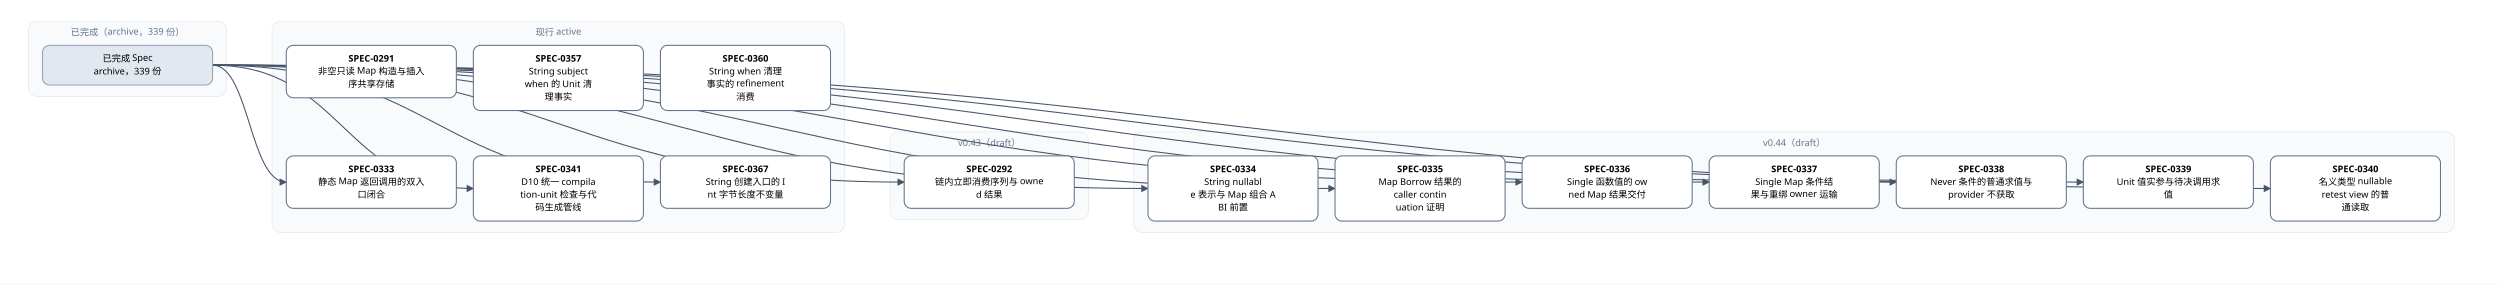
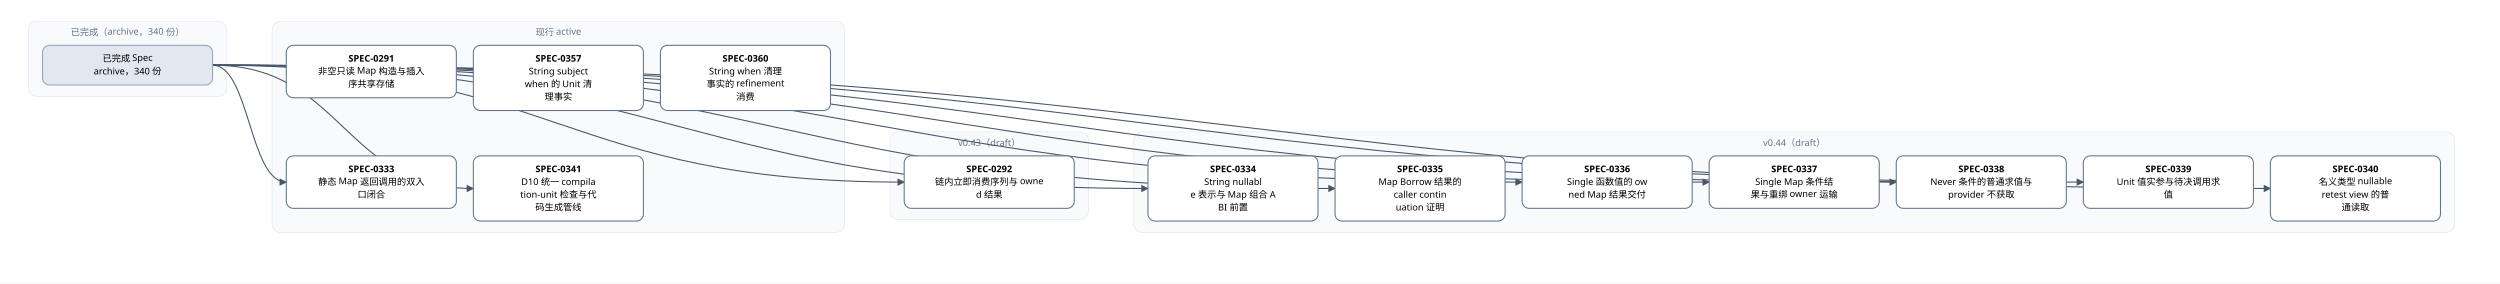
<svg xmlns="http://www.w3.org/2000/svg" width="3528" height="400" viewBox="0 0 3528 400" font-family="PingFang SC, Microsoft YaHei, sans-serif">
  <defs>
    <marker id="arrow" viewBox="0 0 10 10" refX="9" refY="5" markerWidth="7" markerHeight="7" orient="auto-start-reverse">
      <path d="M0,0 L10,5 L0,10 z" fill="#475569" />
    </marker>
  </defs>
  <rect width="3528" height="400" fill="#ffffff" />
  <rect x="40" y="30" width="280" height="106" rx="12" fill="#f8fafc" stroke="#e2e8f0" />
-   <text x="180" y="50" text-anchor="middle" font-size="13" fill="#64748b">已完成（archive，339 份）</text>
+   <text x="180" y="50" text-anchor="middle" font-size="13" fill="#64748b">已完成（archive，340 份）</text>
  <rect x="384" y="30" width="808" height="298" rx="12" fill="#f8fafc" stroke="#e2e8f0" />
  <text x="788" y="50" text-anchor="middle" font-size="13" fill="#64748b">现行 active</text>
  <rect x="1256" y="186" width="280" height="124" rx="12" fill="#f8fafc" stroke="#e2e8f0" />
  <text x="1396" y="206" text-anchor="middle" font-size="13" fill="#64748b">v0.43（draft）</text>
  <rect x="1600" y="186" width="1864" height="142" rx="12" fill="#f8fafc" stroke="#e2e8f0" />
  <text x="2532" y="206" text-anchor="middle" font-size="13" fill="#64748b">v0.44（draft）</text>
  <path d="M 300 92 C 788 92, 788 257, 1276 257" fill="none" stroke="#475569" stroke-width="1.5" marker-end="url(#arrow)" />
  <path d="M 300 92 C 352 92, 352 257, 404 257" fill="none" stroke="#475569" stroke-width="1.5" marker-end="url(#arrow)" />
  <path d="M 300 92 C 960 92, 960 266, 1620 266" fill="none" stroke="#475569" stroke-width="1.5" marker-end="url(#arrow)" />
  <path d="M 300 92 C 1092 92, 1092 266, 1884 266" fill="none" stroke="#475569" stroke-width="1.5" marker-end="url(#arrow)" />
  <path d="M 300 92 C 1224 92, 1224 257, 2148 257" fill="none" stroke="#475569" stroke-width="1.5" marker-end="url(#arrow)" />
  <path d="M 300 92 C 1356 92, 1356 257, 2412 257" fill="none" stroke="#475569" stroke-width="1.5" marker-end="url(#arrow)" />
  <path d="M 300 92 C 1488 92, 1488 257, 2676 257" fill="none" stroke="#475569" stroke-width="1.5" marker-end="url(#arrow)" />
  <path d="M 300 92 C 1620 92, 1620 257, 2940 257" fill="none" stroke="#475569" stroke-width="1.5" marker-end="url(#arrow)" />
  <path d="M 300 92 C 1752 92, 1752 266, 3204 266" fill="none" stroke="#475569" stroke-width="1.5" marker-end="url(#arrow)" />
  <path d="M 300 92 C 484 92, 484 266, 668 266" fill="none" stroke="#475569" stroke-width="1.5" marker-end="url(#arrow)" />
-   <path d="M 300 92 C 616 92, 616 257, 932 257" fill="none" stroke="#475569" stroke-width="1.5" marker-end="url(#arrow)" />
  <rect x="404" y="64" width="240" height="74" rx="10" fill="#ffffff" stroke="#64748b" stroke-width="1.5" />
  <text x="524" y="87" text-anchor="middle" font-size="13" font-weight="600">SPEC-0291</text>
  <text x="524" y="105" text-anchor="middle" font-size="13">非空只读 Map 构造与插入</text>
  <text x="524" y="123" text-anchor="middle" font-size="13">序共享存储</text>
  <rect x="1276" y="220" width="240" height="74" rx="10" fill="#ffffff" stroke="#64748b" stroke-width="1.5" />
  <text x="1396" y="243" text-anchor="middle" font-size="13" font-weight="600">SPEC-0292</text>
  <text x="1396" y="261" text-anchor="middle" font-size="13">链内立即消费序列与 owne</text>
  <text x="1396" y="279" text-anchor="middle" font-size="13">d 结果</text>
  <rect x="404" y="220" width="240" height="74" rx="10" fill="#ffffff" stroke="#64748b" stroke-width="1.5" />
  <text x="524" y="243" text-anchor="middle" font-size="13" font-weight="600">SPEC-0333</text>
  <text x="524" y="261" text-anchor="middle" font-size="13">静态 Map 返回调用的双入</text>
  <text x="524" y="279" text-anchor="middle" font-size="13">口闭合</text>
  <rect x="1620" y="220" width="240" height="92" rx="10" fill="#ffffff" stroke="#64748b" stroke-width="1.5" />
  <text x="1740" y="243" text-anchor="middle" font-size="13" font-weight="600">SPEC-0334</text>
  <text x="1740" y="261" text-anchor="middle" font-size="13">String nullabl</text>
  <text x="1740" y="279" text-anchor="middle" font-size="13">e 表示与 Map 组合 A</text>
  <text x="1740" y="297" text-anchor="middle" font-size="13">BI 前置</text>
  <rect x="1884" y="220" width="240" height="92" rx="10" fill="#ffffff" stroke="#64748b" stroke-width="1.5" />
  <text x="2004" y="243" text-anchor="middle" font-size="13" font-weight="600">SPEC-0335</text>
  <text x="2004" y="261" text-anchor="middle" font-size="13">Map Borrow 结果的</text>
  <text x="2004" y="279" text-anchor="middle" font-size="13"> caller contin</text>
  <text x="2004" y="297" text-anchor="middle" font-size="13">uation 证明</text>
  <rect x="2148" y="220" width="240" height="74" rx="10" fill="#ffffff" stroke="#64748b" stroke-width="1.5" />
  <text x="2268" y="243" text-anchor="middle" font-size="13" font-weight="600">SPEC-0336</text>
  <text x="2268" y="261" text-anchor="middle" font-size="13">Single 函数值的 ow</text>
  <text x="2268" y="279" text-anchor="middle" font-size="13">ned Map 结果交付</text>
  <rect x="2412" y="220" width="240" height="74" rx="10" fill="#ffffff" stroke="#64748b" stroke-width="1.5" />
  <text x="2532" y="243" text-anchor="middle" font-size="13" font-weight="600">SPEC-0337</text>
  <text x="2532" y="261" text-anchor="middle" font-size="13">Single Map 条件结</text>
  <text x="2532" y="279" text-anchor="middle" font-size="13">果与重绑 owner 运输</text>
  <rect x="2676" y="220" width="240" height="74" rx="10" fill="#ffffff" stroke="#64748b" stroke-width="1.5" />
  <text x="2796" y="243" text-anchor="middle" font-size="13" font-weight="600">SPEC-0338</text>
  <text x="2796" y="261" text-anchor="middle" font-size="13">Never 条件的普通求值与</text>
  <text x="2796" y="279" text-anchor="middle" font-size="13"> provider 不获取</text>
  <rect x="2940" y="220" width="240" height="74" rx="10" fill="#ffffff" stroke="#64748b" stroke-width="1.5" />
  <text x="3060" y="243" text-anchor="middle" font-size="13" font-weight="600">SPEC-0339</text>
  <text x="3060" y="261" text-anchor="middle" font-size="13">Unit 值实参与待决调用求</text>
  <text x="3060" y="279" text-anchor="middle" font-size="13">值</text>
  <rect x="3204" y="220" width="240" height="92" rx="10" fill="#ffffff" stroke="#64748b" stroke-width="1.5" />
  <text x="3324" y="243" text-anchor="middle" font-size="13" font-weight="600">SPEC-0340</text>
  <text x="3324" y="261" text-anchor="middle" font-size="13">名义类型 nullable </text>
  <text x="3324" y="279" text-anchor="middle" font-size="13">retest view 的普</text>
  <text x="3324" y="297" text-anchor="middle" font-size="13">通读取</text>
  <rect x="668" y="220" width="240" height="92" rx="10" fill="#ffffff" stroke="#64748b" stroke-width="1.5" />
  <text x="788" y="243" text-anchor="middle" font-size="13" font-weight="600">SPEC-0341</text>
  <text x="788" y="261" text-anchor="middle" font-size="13">D10 统一 compila</text>
  <text x="788" y="279" text-anchor="middle" font-size="13">tion-unit 检查与代</text>
  <text x="788" y="297" text-anchor="middle" font-size="13">码生成管线</text>
  <rect x="668" y="64" width="240" height="92" rx="10" fill="#ffffff" stroke="#64748b" stroke-width="1.5" />
  <text x="788" y="87" text-anchor="middle" font-size="13" font-weight="600">SPEC-0357</text>
  <text x="788" y="105" text-anchor="middle" font-size="13">String subject</text>
  <text x="788" y="123" text-anchor="middle" font-size="13"> when 的 Unit 清</text>
  <text x="788" y="141" text-anchor="middle" font-size="13">理事实</text>
  <rect x="932" y="64" width="240" height="92" rx="10" fill="#ffffff" stroke="#64748b" stroke-width="1.5" />
  <text x="1052" y="87" text-anchor="middle" font-size="13" font-weight="600">SPEC-0360</text>
  <text x="1052" y="105" text-anchor="middle" font-size="13">String when 清理</text>
  <text x="1052" y="123" text-anchor="middle" font-size="13">事实的 refinement</text>
  <text x="1052" y="141" text-anchor="middle" font-size="13"> 消费</text>
-   <rect x="932" y="220" width="240" height="74" rx="10" fill="#ffffff" stroke="#64748b" stroke-width="1.5" />
-   <text x="1052" y="243" text-anchor="middle" font-size="13" font-weight="600">SPEC-0367</text>
-   <text x="1052" y="261" text-anchor="middle" font-size="13">String 创建入口的 I</text>
-   <text x="1052" y="279" text-anchor="middle" font-size="13">nt 字节长度不变量</text>
  <rect x="60" y="64" width="240" height="56" rx="10" fill="#e2e8f0" stroke="#94a3b8" stroke-width="1.5" />
  <text x="180" y="87" text-anchor="middle" font-size="13">已完成 Spec</text>
-   <text x="180" y="105" text-anchor="middle" font-size="13">archive，339 份</text>
+   <text x="180" y="105" text-anchor="middle" font-size="13">archive，340 份</text>
</svg>
